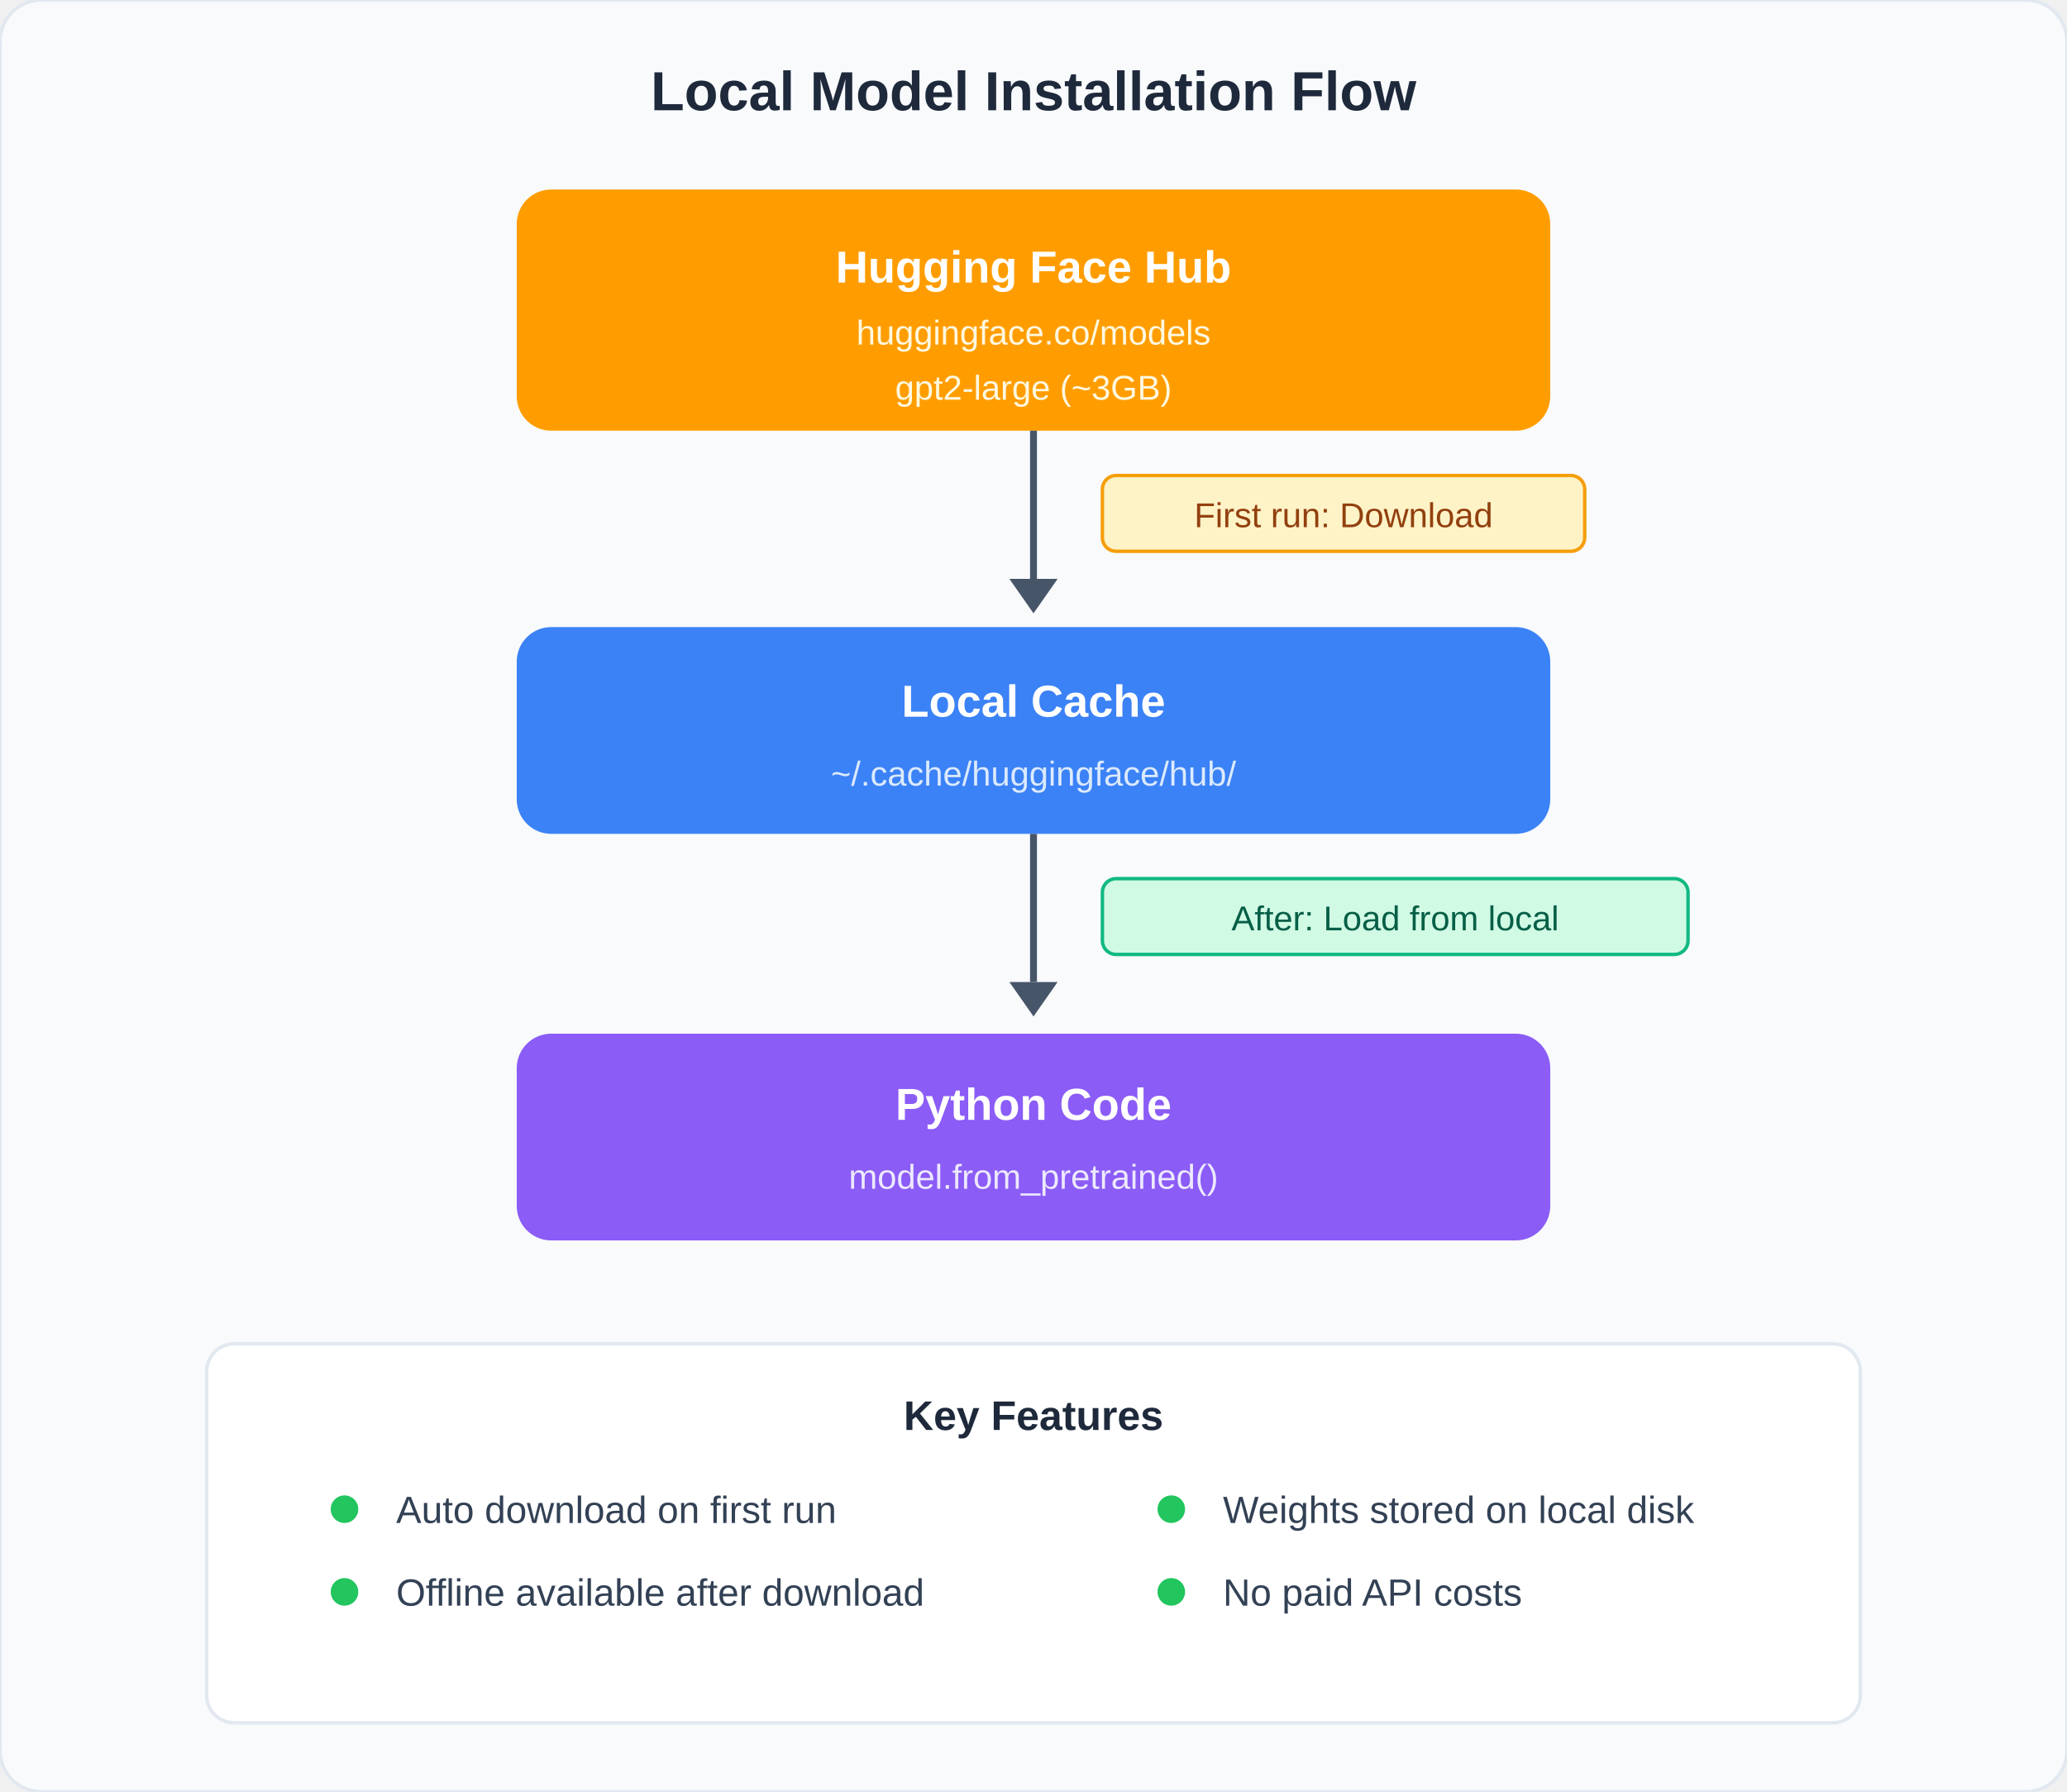
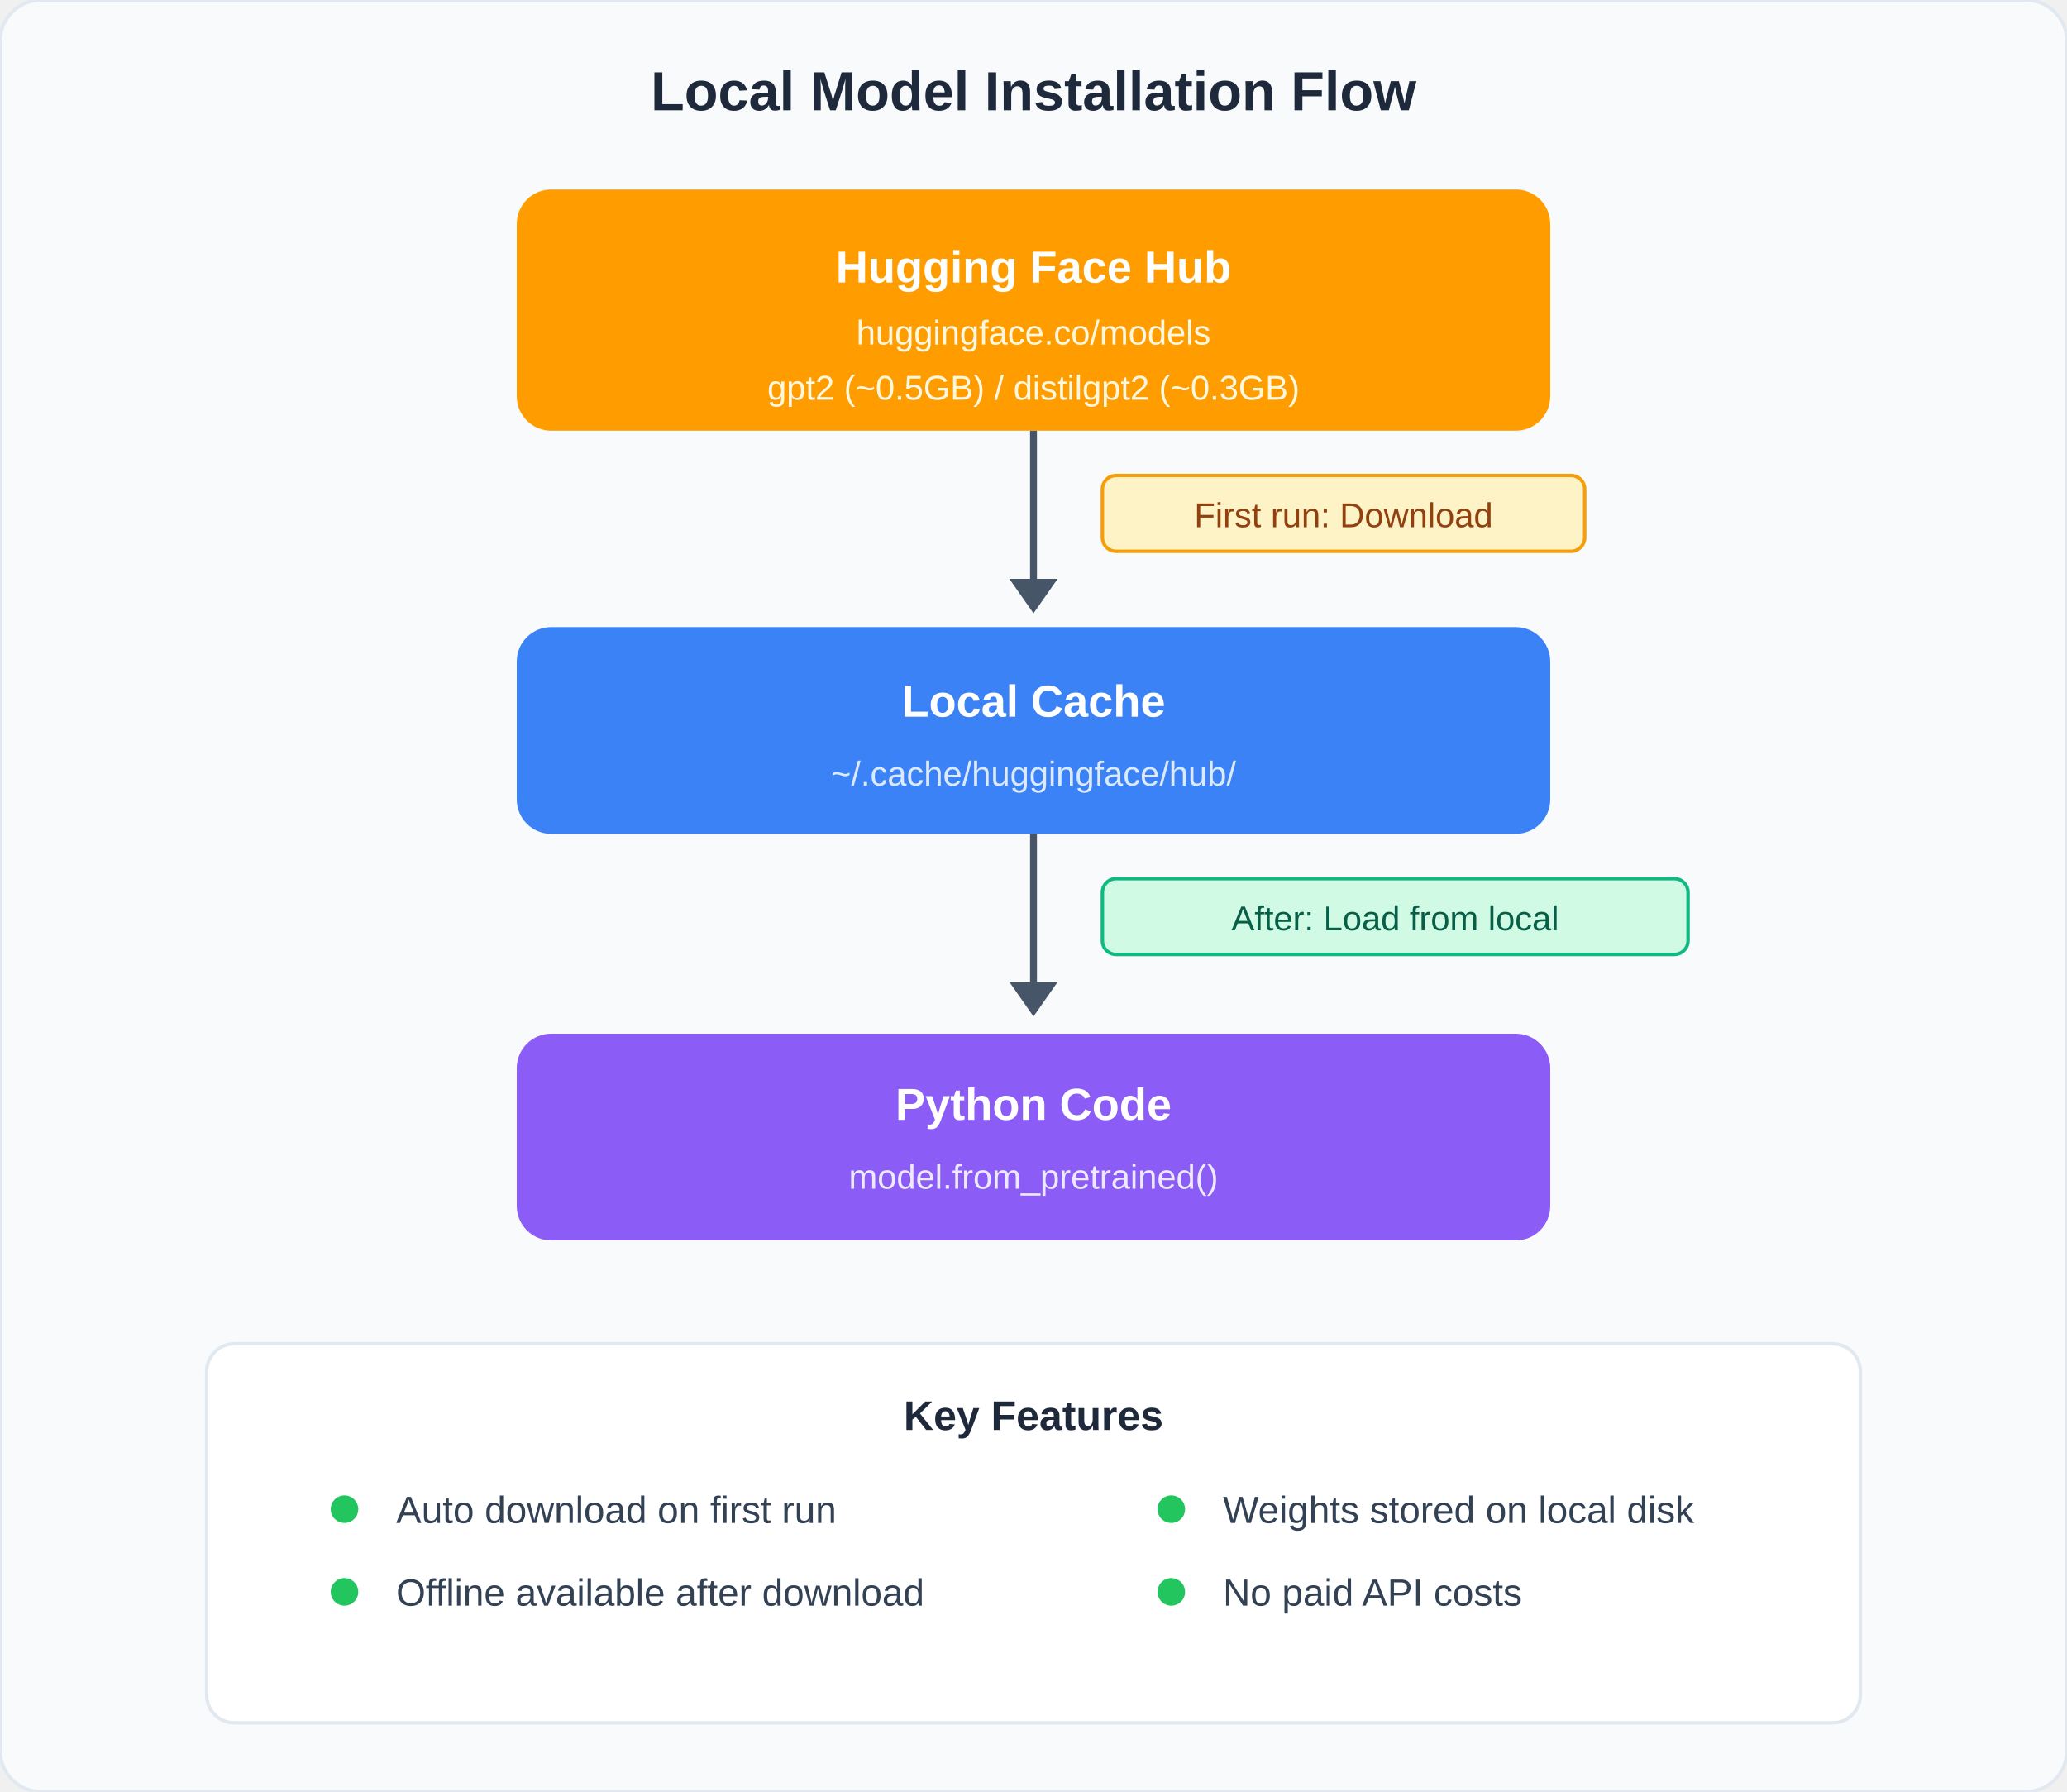
<svg xmlns="http://www.w3.org/2000/svg" viewBox="0 0 600 520" font-family="Arial, Helvetica, sans-serif">
  <rect width="600" height="520" rx="12" fill="#f8fafc" stroke="#e2e8f0" stroke-width="1" />
  <text x="300" y="32" text-anchor="middle" font-size="16" font-weight="bold" fill="#1e293b">Local Model Installation Flow</text>
  <rect x="150" y="55" width="300" height="70" rx="10" fill="#ff9d00" />
  <text x="300" y="82" text-anchor="middle" font-size="13" font-weight="bold" fill="white">Hugging Face Hub</text>
  <text x="300" y="100" text-anchor="middle" font-size="10" fill="#fff8e0">huggingface.co/models</text>
-   <text x="300" y="116" text-anchor="middle" font-size="10" fill="#fff8e0">gpt2-large (~3GB)</text>
+   <text x="300" y="116" text-anchor="middle" font-size="10" fill="#fff8e0">gpt2 (~0.5GB) / distilgpt2 (~0.3GB)</text>
  <line x1="300" y1="125" x2="300" y2="168" stroke="#475569" stroke-width="2" />
  <polygon points="293,168 300,178 307,168" fill="#475569" />
  <rect x="320" y="138" width="140" height="22" rx="4" fill="#fef3c7" stroke="#f59e0b" stroke-width="1" />
  <text x="390" y="153" text-anchor="middle" font-size="10" fill="#92400e">First run: Download</text>
  <rect x="150" y="182" width="300" height="60" rx="10" fill="#3b82f6" />
  <text x="300" y="208" text-anchor="middle" font-size="13" font-weight="bold" fill="white">Local Cache</text>
  <text x="300" y="228" text-anchor="middle" font-size="10" fill="#dbeafe">~/.cache/huggingface/hub/</text>
  <line x1="300" y1="242" x2="300" y2="285" stroke="#475569" stroke-width="2" />
  <polygon points="293,285 300,295 307,285" fill="#475569" />
  <rect x="320" y="255" width="170" height="22" rx="4" fill="#d1fae5" stroke="#10b981" stroke-width="1" />
  <text x="405" y="270" text-anchor="middle" font-size="10" fill="#065f46">After: Load from local</text>
  <rect x="150" y="300" width="300" height="60" rx="10" fill="#8b5cf6" />
  <text x="300" y="325" text-anchor="middle" font-size="13" font-weight="bold" fill="white">Python Code</text>
  <text x="300" y="345" text-anchor="middle" font-size="10" fill="#ede9fe">model.from_pretrained()</text>
  <rect x="60" y="390" width="480" height="110" rx="8" fill="white" stroke="#e2e8f0" stroke-width="1" />
  <text x="300" y="415" text-anchor="middle" font-size="12" font-weight="bold" fill="#1e293b">Key Features</text>
  <circle cx="100" cy="438" r="4" fill="#22c55e" />
  <text x="115" y="442" font-size="11" fill="#334155">Auto download on first run</text>
  <circle cx="100" cy="462" r="4" fill="#22c55e" />
  <text x="115" y="466" font-size="11" fill="#334155">Offline available after download</text>
  <circle cx="340" cy="438" r="4" fill="#22c55e" />
  <text x="355" y="442" font-size="11" fill="#334155">Weights stored on local disk</text>
  <circle cx="340" cy="462" r="4" fill="#22c55e" />
  <text x="355" y="466" font-size="11" fill="#334155">No paid API costs</text>
</svg>
